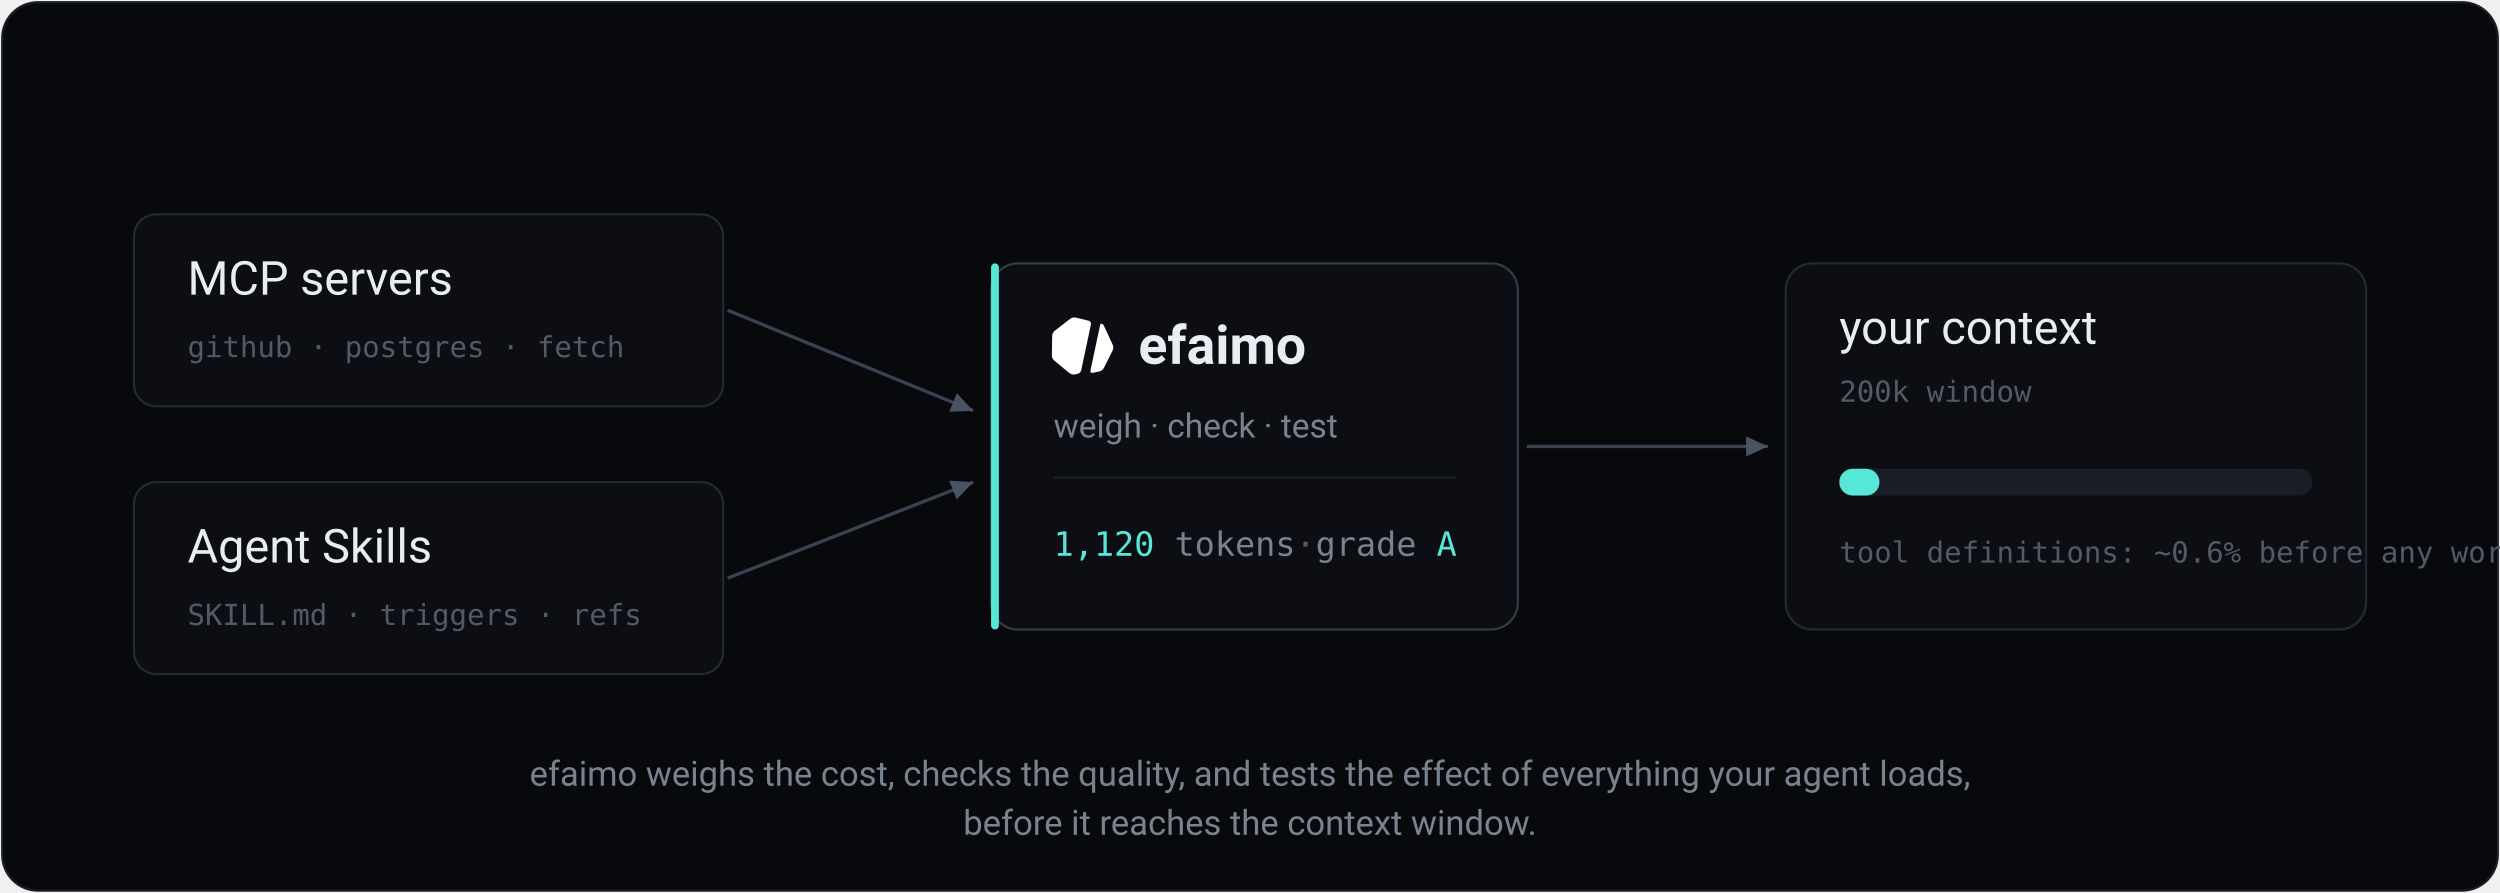
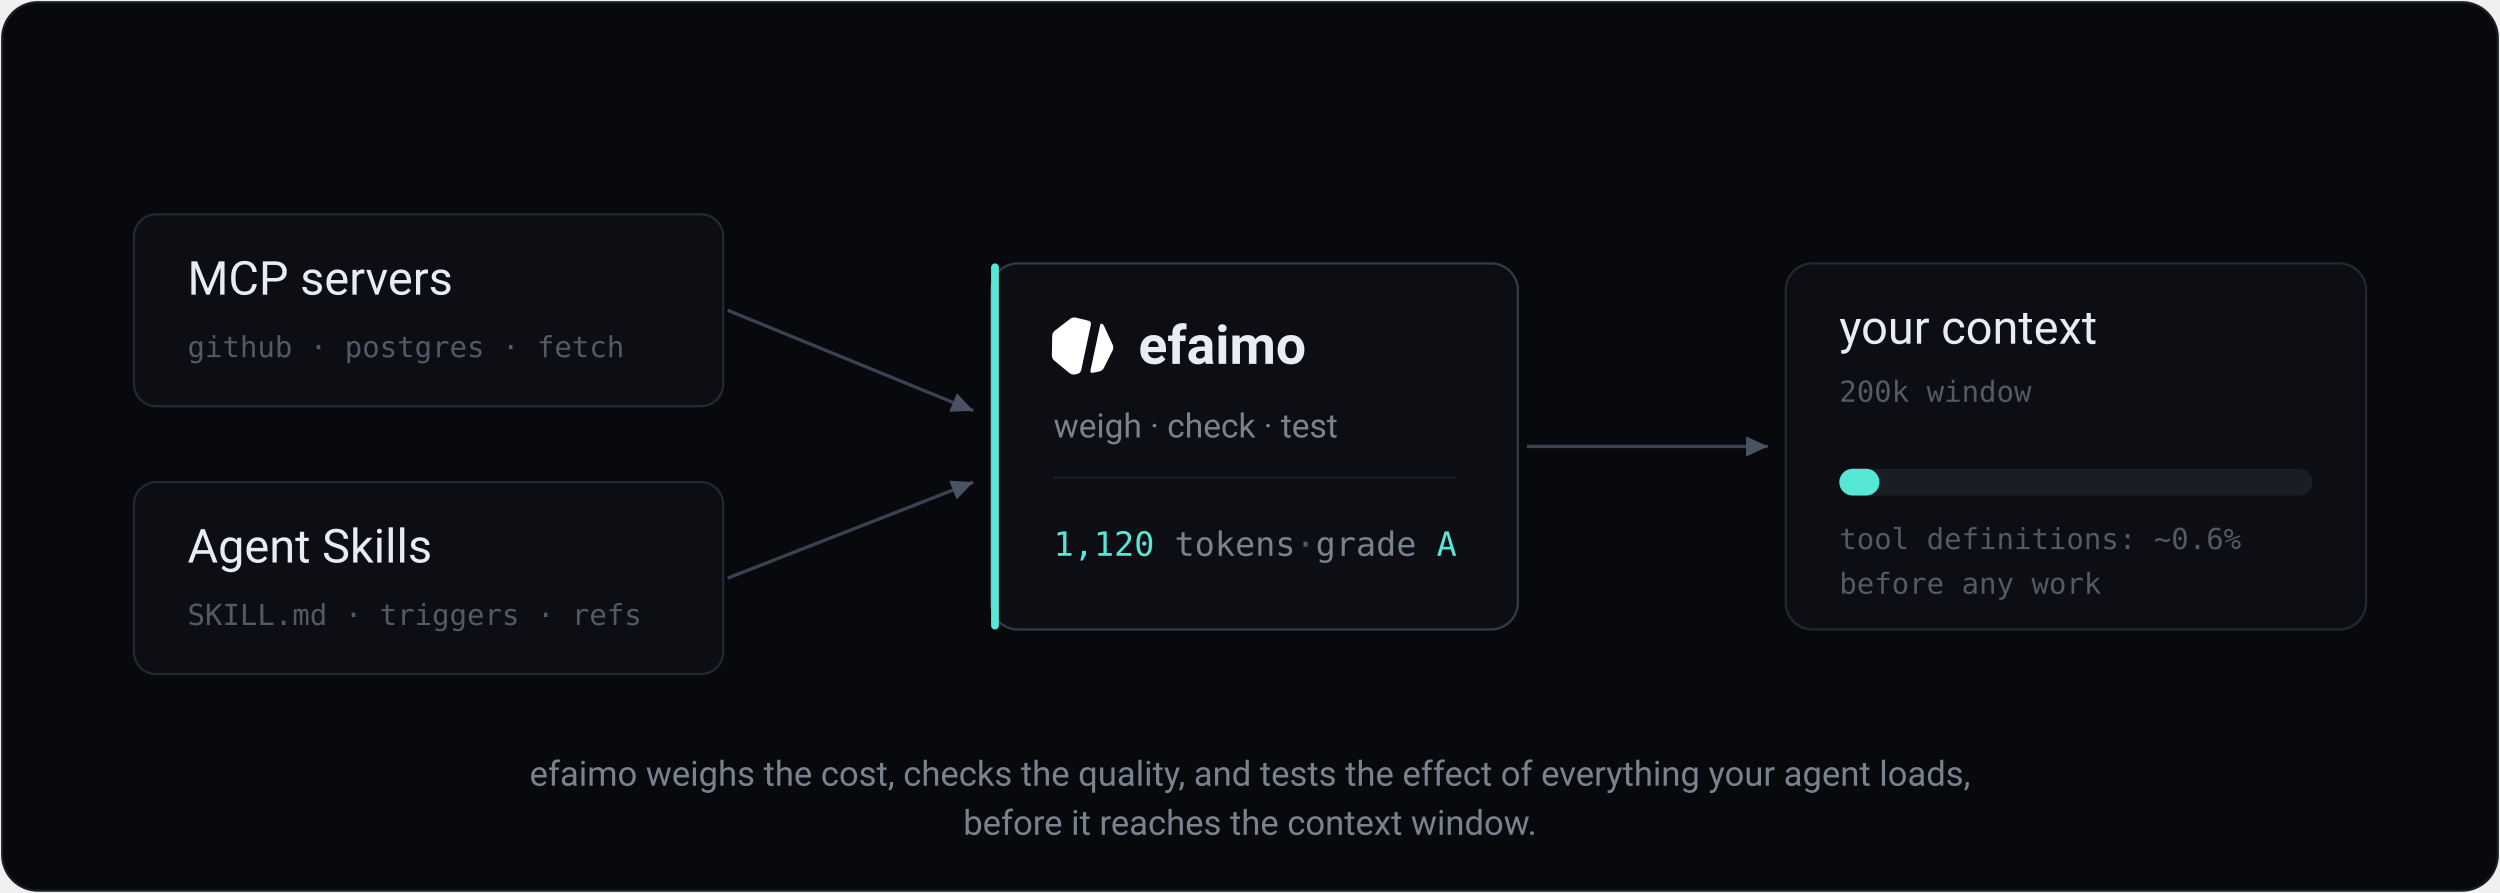
<svg xmlns="http://www.w3.org/2000/svg" width="1120" height="400" viewBox="0 0 1120 400" role="img" aria-label="How efaimo works: it weighs, checks, and tests what your agent loads before it reaches the context window.">
  <defs>
    <marker id="arrow" markerWidth="9" markerHeight="9" refX="6.5" refY="3" orient="auto">
      <path d="M0,0 L6.5,3 L0,6 Z" fill="#4a5364" />
    </marker>
    <style>
      .s { font-family: ui-sans-serif, system-ui, -apple-system, "Segoe UI", Roboto, sans-serif; }
      .m { font-family: ui-monospace, SFMono-Regular, Menlo, Consolas, monospace; }
    </style>
  </defs>
  <rect x="1" y="1" width="1118" height="398" rx="16" fill="#08090D" stroke="#191D26" stroke-width="1" />
  <rect x="60" y="96" width="264" height="86" rx="10" fill="#0C0E13" stroke="#232834" stroke-width="1" />
  <text x="84" y="132" class="s" font-size="21" fill="#E9EDF3">MCP servers</text>
  <text x="84" y="160" class="m" font-size="13" fill="#525a67">github · postgres · fetch</text>
  <rect x="60" y="216" width="264" height="86" rx="10" fill="#0C0E13" stroke="#232834" stroke-width="1" />
  <text x="84" y="252" class="s" font-size="21" fill="#E9EDF3">Agent Skills</text>
  <text x="84" y="280" class="m" font-size="13" fill="#525a67">SKILL.md · triggers · refs</text>
  <line x1="326" y1="139" x2="436" y2="184" stroke="#3a4150" stroke-width="1.5" marker-end="url(#arrow)" />
  <line x1="326" y1="259" x2="436" y2="216" stroke="#3a4150" stroke-width="1.5" marker-end="url(#arrow)" />
  <rect x="444" y="118" width="236" height="164" rx="12" fill="#0C0E13" stroke="#333b49" stroke-width="1" />
  <rect x="444" y="118" width="3.5" height="164" rx="1.75" fill="#57E7D6" />
  <svg x="470" y="140" width="30" height="30" viewBox="0 0 48 48">
    <path fill="#FFFFFF" d="M14.972 4.625Q16.934 3.108 19.342 3.696L28.028 5.816Q30.437 6.403 29.921 8.828L23.061 41.104Q22.545 43.53 20.12 44.045L18.734 44.34Q16.308 44.855 14.393 43.281L3.872 34.629Q1.956 33.054 1.993 30.575L2.197 16.954Q2.234 14.475 4.195 12.958ZM36.609 8.808Q36.814 7.841 37.773 8.075L37.773 8.075Q38.733 8.31 39.148 9.206L45.502 22.92Q46.545 25.17 45.434 27.388L39.342 39.572Q38.232 41.789 35.808 42.305L31.615 43.195Q29.19 43.711 29.705 41.286Z" />
  </svg>
  <text x="510" y="163" class="s" font-size="24" font-weight="600" fill="#E9EDF3">efaimo</text>
  <text x="472" y="196" class="s" font-size="15" fill="#79828F">weigh · check · test</text>
  <line x1="472" y1="214" x2="652" y2="214" stroke="#191D26" stroke-width="1" />
  <text x="472" y="249" class="m" font-size="15" fill="#79828F">
    <tspan fill="#57E7D6">1,120</tspan> tokens<tspan fill="#525a67"> · </tspan>grade <tspan fill="#57E7D6">A</tspan>
  </text>
  <line x1="684" y1="200" x2="792" y2="200" stroke="#3a4150" stroke-width="1.5" marker-end="url(#arrow)" />
  <rect x="800" y="118" width="260" height="164" rx="12" fill="#0C0E13" stroke="#232834" stroke-width="1" />
  <text x="824" y="154" class="s" font-size="21" fill="#E9EDF3">your context</text>
  <text x="824" y="180" class="m" font-size="13" fill="#525a67">200k window</text>
  <rect x="824" y="210" width="212" height="12" rx="6" fill="#191D26" />
  <rect x="824" y="210" width="18" height="12" rx="6" fill="#57E7D6" />
-   <text x="824" y="252" class="m" font-size="13" fill="#525a67">tool definitions: ~0.6% before any work</text>
+   <text x="824" y="246" class="m" font-size="13" fill="#525a67">tool definitions: ~0.6%</text>
+   <text x="824" y="266" class="m" font-size="13" fill="#525a67">before any work</text>
  <text x="560" y="352" text-anchor="middle" class="s" font-size="15.5" fill="#79828F">efaimo weighs the cost, checks the quality, and tests the effect of everything your agent loads,</text>
  <text x="560" y="374" text-anchor="middle" class="s" font-size="15.5" fill="#79828F">before it reaches the context window.</text>
</svg>
